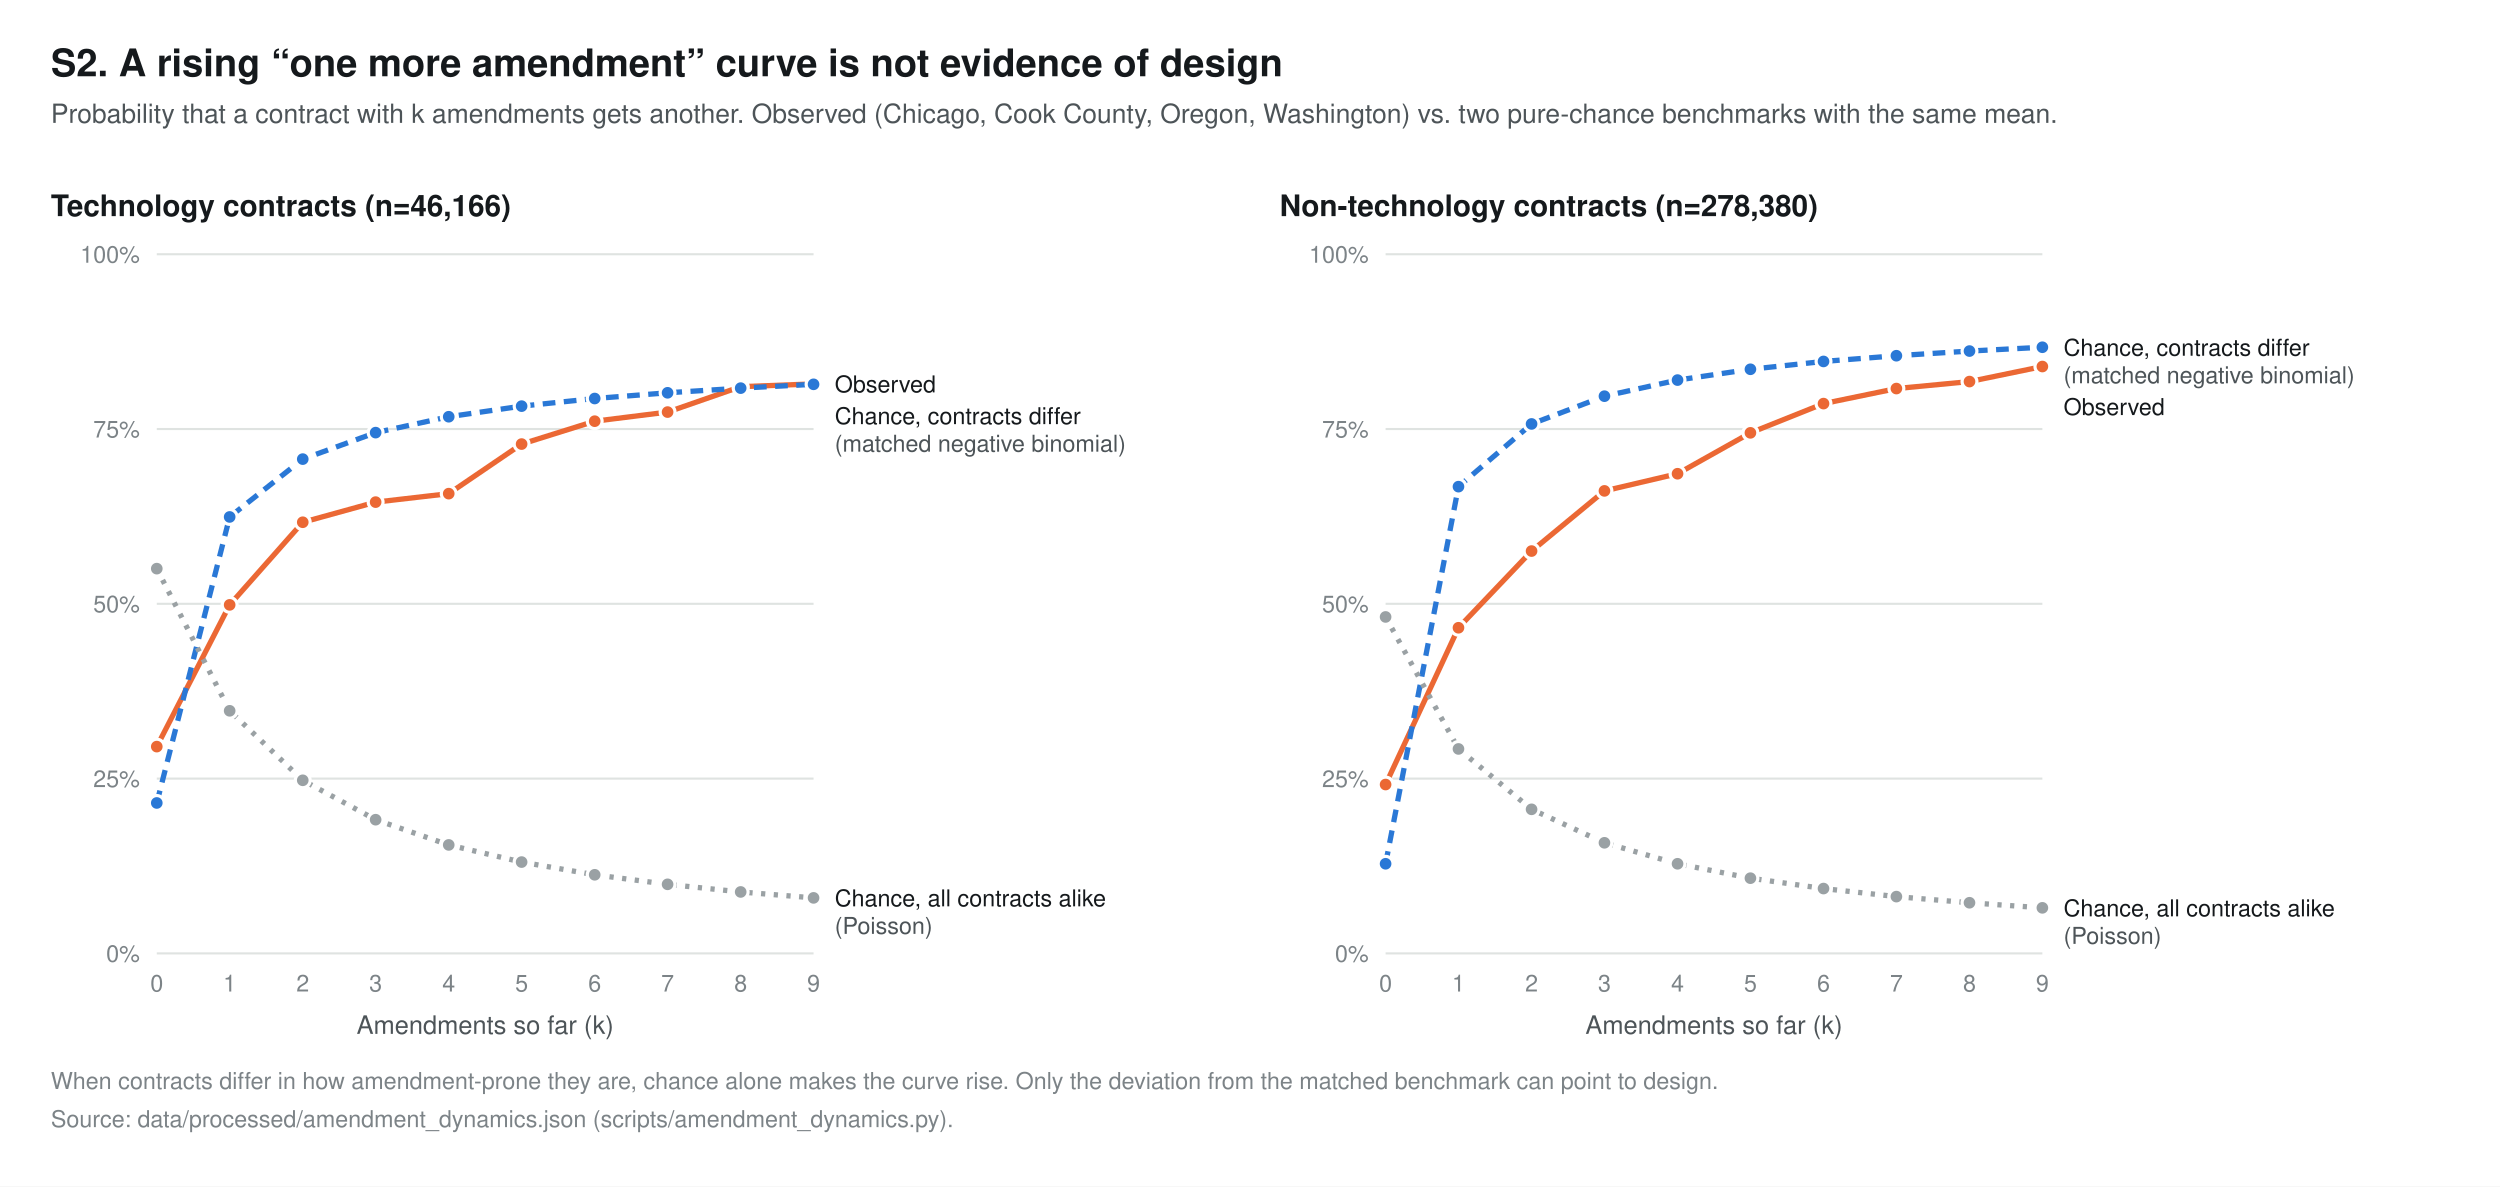
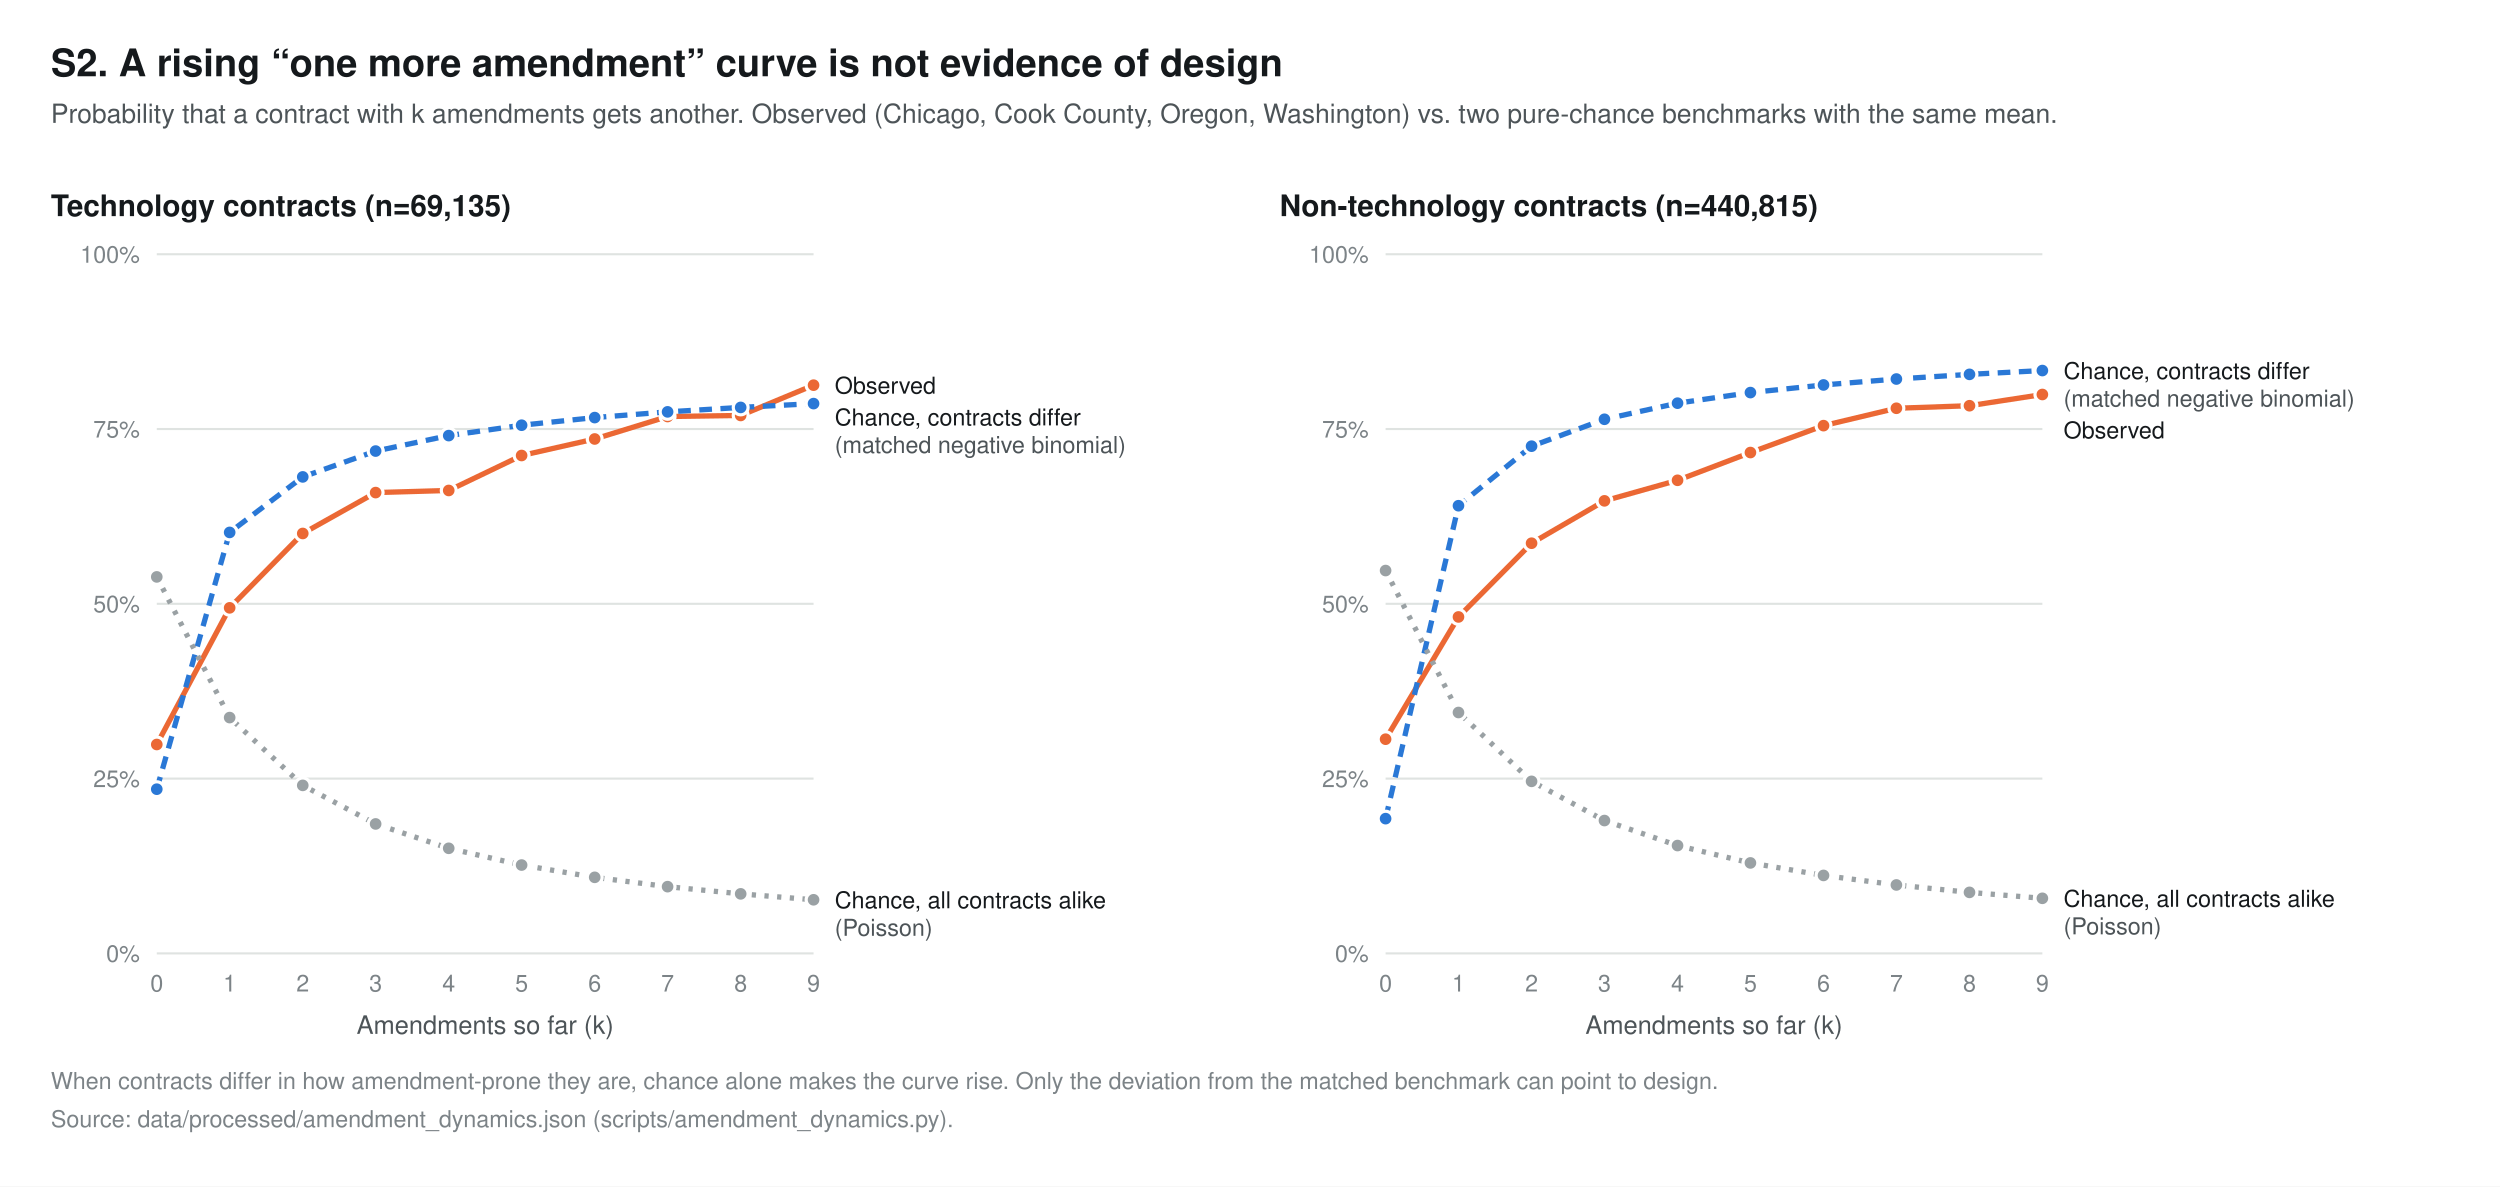
<svg xmlns="http://www.w3.org/2000/svg" width="1180" height="560" viewBox="0 0 1180 560" font-family="Helvetica, Arial, sans-serif" role="img">
  <rect width="1180" height="560" fill="#ffffff" />
  <text x="24.0" y="36.0" font-size="18" fill="#15191c" text-anchor="start" font-weight="bold">S2. A rising “one more amendment” curve is not evidence of design</text>
  <text x="24.0" y="58.0" font-size="12.5" fill="#4d5458" text-anchor="start" font-weight="normal">Probability that a contract with k amendments gets another. Observed (Chicago, Cook County, Oregon, Washington) vs. two pure-chance benchmarks with the same mean.</text>
-   <text x="24.0" y="102.0" font-size="14" fill="#15191c" text-anchor="start" font-weight="bold">Technology contracts (n=46,166)</text>
+   <text x="24.0" y="102.0" font-size="14" fill="#15191c" text-anchor="start" font-weight="bold">Technology contracts (n=69,135)</text>
  <line x1="74.0" y1="450.0" x2="384.0" y2="450.0" stroke="#dfe3e1" stroke-width="1" />
  <text x="66.0" y="454.0" font-size="11" fill="#7c8387" text-anchor="end" font-weight="normal">0%</text>
  <line x1="74.0" y1="367.5" x2="384.0" y2="367.5" stroke="#dfe3e1" stroke-width="1" />
  <text x="66.0" y="371.5" font-size="11" fill="#7c8387" text-anchor="end" font-weight="normal">25%</text>
  <line x1="74.0" y1="285.0" x2="384.0" y2="285.0" stroke="#dfe3e1" stroke-width="1" />
  <text x="66.0" y="289.0" font-size="11" fill="#7c8387" text-anchor="end" font-weight="normal">50%</text>
  <line x1="74.0" y1="202.5" x2="384.0" y2="202.5" stroke="#dfe3e1" stroke-width="1" />
  <text x="66.0" y="206.5" font-size="11" fill="#7c8387" text-anchor="end" font-weight="normal">75%</text>
  <line x1="74.0" y1="120.0" x2="384.0" y2="120.0" stroke="#dfe3e1" stroke-width="1" />
  <text x="66.0" y="124.0" font-size="11" fill="#7c8387" text-anchor="end" font-weight="normal">100%</text>
  <text x="74.0" y="468.0" font-size="11" fill="#7c8387" text-anchor="middle" font-weight="normal">0</text>
  <text x="108.4" y="468.0" font-size="11" fill="#7c8387" text-anchor="middle" font-weight="normal">1</text>
  <text x="142.9" y="468.0" font-size="11" fill="#7c8387" text-anchor="middle" font-weight="normal">2</text>
  <text x="177.3" y="468.0" font-size="11" fill="#7c8387" text-anchor="middle" font-weight="normal">3</text>
  <text x="211.8" y="468.0" font-size="11" fill="#7c8387" text-anchor="middle" font-weight="normal">4</text>
  <text x="246.2" y="468.0" font-size="11" fill="#7c8387" text-anchor="middle" font-weight="normal">5</text>
  <text x="280.7" y="468.0" font-size="11" fill="#7c8387" text-anchor="middle" font-weight="normal">6</text>
  <text x="315.1" y="468.0" font-size="11" fill="#7c8387" text-anchor="middle" font-weight="normal">7</text>
  <text x="349.6" y="468.0" font-size="11" fill="#7c8387" text-anchor="middle" font-weight="normal">8</text>
  <text x="384.0" y="468.0" font-size="11" fill="#7c8387" text-anchor="middle" font-weight="normal">9</text>
  <text x="229.0" y="488.0" font-size="12" fill="#4d5458" text-anchor="middle" font-weight="normal">Amendments so far (k)</text>
-   <polyline points="74.0,352.4 108.4,285.5 142.9,246.5 177.3,237.0 211.8,233.0 246.2,209.6 280.7,198.8 315.1,194.5 349.6,182.5 384.0,181.2" fill="none" stroke="#eb6834" stroke-width="2.5" />
-   <circle cx="74.0" cy="352.4" r="3.5" fill="#eb6834" stroke="#ffffff" stroke-width="1.5" />
-   <circle cx="108.4" cy="285.5" r="3.5" fill="#eb6834" stroke="#ffffff" stroke-width="1.5" />
-   <circle cx="142.9" cy="246.5" r="3.5" fill="#eb6834" stroke="#ffffff" stroke-width="1.5" />
-   <circle cx="177.3" cy="237.0" r="3.5" fill="#eb6834" stroke="#ffffff" stroke-width="1.5" />
-   <circle cx="211.8" cy="233.0" r="3.5" fill="#eb6834" stroke="#ffffff" stroke-width="1.5" />
-   <circle cx="246.2" cy="209.6" r="3.5" fill="#eb6834" stroke="#ffffff" stroke-width="1.5" />
-   <circle cx="280.7" cy="198.8" r="3.5" fill="#eb6834" stroke="#ffffff" stroke-width="1.5" />
-   <circle cx="315.1" cy="194.5" r="3.5" fill="#eb6834" stroke="#ffffff" stroke-width="1.5" />
-   <circle cx="349.6" cy="182.5" r="3.5" fill="#eb6834" stroke="#ffffff" stroke-width="1.5" />
-   <circle cx="384.0" cy="181.2" r="3.5" fill="#eb6834" stroke="#ffffff" stroke-width="1.5" />
-   <polyline points="74.0,379.0 108.4,244.0 142.9,216.7 177.3,204.2 211.8,196.7 246.2,191.7 280.7,188.1 315.1,185.4 349.6,183.2 384.0,181.4" fill="none" stroke="#2a78d6" stroke-width="2.5" stroke-dasharray="6 4" />
-   <circle cx="74.0" cy="379.0" r="3.5" fill="#2a78d6" stroke="#ffffff" stroke-width="1.5" />
-   <circle cx="108.4" cy="244.0" r="3.5" fill="#2a78d6" stroke="#ffffff" stroke-width="1.5" />
-   <circle cx="142.9" cy="216.7" r="3.5" fill="#2a78d6" stroke="#ffffff" stroke-width="1.5" />
-   <circle cx="177.3" cy="204.2" r="3.5" fill="#2a78d6" stroke="#ffffff" stroke-width="1.5" />
-   <circle cx="211.8" cy="196.7" r="3.5" fill="#2a78d6" stroke="#ffffff" stroke-width="1.5" />
-   <circle cx="246.2" cy="191.7" r="3.5" fill="#2a78d6" stroke="#ffffff" stroke-width="1.5" />
-   <circle cx="280.7" cy="188.1" r="3.5" fill="#2a78d6" stroke="#ffffff" stroke-width="1.5" />
-   <circle cx="315.1" cy="185.4" r="3.5" fill="#2a78d6" stroke="#ffffff" stroke-width="1.5" />
-   <circle cx="349.6" cy="183.2" r="3.5" fill="#2a78d6" stroke="#ffffff" stroke-width="1.5" />
-   <circle cx="384.0" cy="181.4" r="3.5" fill="#2a78d6" stroke="#ffffff" stroke-width="1.5" />
-   <polyline points="74.0,268.4 108.4,335.5 142.9,368.3 177.3,386.9 211.8,398.8 246.2,406.9 280.7,412.9 315.1,417.4 349.6,421.0 384.0,423.8" fill="none" stroke="#9aa1a4" stroke-width="2.5" stroke-dasharray="2 4" />
-   <circle cx="74.0" cy="268.4" r="3.5" fill="#9aa1a4" stroke="#ffffff" stroke-width="1.5" />
-   <circle cx="108.4" cy="335.5" r="3.5" fill="#9aa1a4" stroke="#ffffff" stroke-width="1.5" />
-   <circle cx="142.9" cy="368.3" r="3.5" fill="#9aa1a4" stroke="#ffffff" stroke-width="1.5" />
-   <circle cx="177.3" cy="386.9" r="3.5" fill="#9aa1a4" stroke="#ffffff" stroke-width="1.5" />
-   <circle cx="211.8" cy="398.8" r="3.5" fill="#9aa1a4" stroke="#ffffff" stroke-width="1.5" />
-   <circle cx="246.2" cy="406.9" r="3.5" fill="#9aa1a4" stroke="#ffffff" stroke-width="1.5" />
-   <circle cx="280.7" cy="412.9" r="3.5" fill="#9aa1a4" stroke="#ffffff" stroke-width="1.5" />
-   <circle cx="315.1" cy="417.4" r="3.5" fill="#9aa1a4" stroke="#ffffff" stroke-width="1.5" />
-   <circle cx="349.6" cy="421.0" r="3.5" fill="#9aa1a4" stroke="#ffffff" stroke-width="1.5" />
-   <circle cx="384.0" cy="423.8" r="3.5" fill="#9aa1a4" stroke="#ffffff" stroke-width="1.5" />
-   <text x="394.0" y="185.2" font-size="11" fill="#15191c" text-anchor="start" font-weight="normal">Observed</text>
-   <text x="394.0" y="200.2" font-size="11" fill="#15191c" text-anchor="start" font-weight="normal">Chance, contracts differ</text>
-   <text x="394.0" y="213.2" font-size="11" fill="#4d5458" text-anchor="start" font-weight="normal">(matched negative binomial)</text>
-   <text x="394.0" y="427.8" font-size="11" fill="#15191c" text-anchor="start" font-weight="normal">Chance, all contracts alike</text>
-   <text x="394.0" y="440.8" font-size="11" fill="#4d5458" text-anchor="start" font-weight="normal">(Poisson)</text>
-   <text x="604.0" y="102.0" font-size="14" fill="#15191c" text-anchor="start" font-weight="bold">Non-technology contracts (n=278,380)</text>
+   <polyline points="74.0,351.4 108.4,286.9 142.9,251.8 177.3,232.5 211.8,231.5 246.2,215.0 280.7,207.2 315.1,196.6 349.6,196.1 384.0,181.8" fill="none" stroke="#eb6834" stroke-width="2.5" />
+   <circle cx="74.0" cy="351.4" r="3.5" fill="#eb6834" stroke="#ffffff" stroke-width="1.5" />
+   <circle cx="108.4" cy="286.9" r="3.5" fill="#eb6834" stroke="#ffffff" stroke-width="1.5" />
+   <circle cx="142.9" cy="251.8" r="3.5" fill="#eb6834" stroke="#ffffff" stroke-width="1.5" />
+   <circle cx="177.3" cy="232.5" r="3.5" fill="#eb6834" stroke="#ffffff" stroke-width="1.5" />
+   <circle cx="211.8" cy="231.5" r="3.5" fill="#eb6834" stroke="#ffffff" stroke-width="1.5" />
+   <circle cx="246.2" cy="215.0" r="3.5" fill="#eb6834" stroke="#ffffff" stroke-width="1.5" />
+   <circle cx="280.7" cy="207.2" r="3.5" fill="#eb6834" stroke="#ffffff" stroke-width="1.5" />
+   <circle cx="315.1" cy="196.6" r="3.5" fill="#eb6834" stroke="#ffffff" stroke-width="1.5" />
+   <circle cx="349.6" cy="196.1" r="3.5" fill="#eb6834" stroke="#ffffff" stroke-width="1.5" />
+   <circle cx="384.0" cy="181.8" r="3.5" fill="#eb6834" stroke="#ffffff" stroke-width="1.5" />
+   <polyline points="74.0,372.5 108.4,251.3 142.9,225.1 177.3,212.9 211.8,205.6 246.2,200.7 280.7,197.1 315.1,194.4 349.6,192.3 384.0,190.5" fill="none" stroke="#2a78d6" stroke-width="2.5" stroke-dasharray="6 4" />
+   <circle cx="74.0" cy="372.5" r="3.5" fill="#2a78d6" stroke="#ffffff" stroke-width="1.5" />
+   <circle cx="108.4" cy="251.3" r="3.5" fill="#2a78d6" stroke="#ffffff" stroke-width="1.5" />
+   <circle cx="142.9" cy="225.1" r="3.5" fill="#2a78d6" stroke="#ffffff" stroke-width="1.5" />
+   <circle cx="177.3" cy="212.9" r="3.5" fill="#2a78d6" stroke="#ffffff" stroke-width="1.5" />
+   <circle cx="211.8" cy="205.6" r="3.5" fill="#2a78d6" stroke="#ffffff" stroke-width="1.5" />
+   <circle cx="246.2" cy="200.7" r="3.5" fill="#2a78d6" stroke="#ffffff" stroke-width="1.5" />
+   <circle cx="280.7" cy="197.1" r="3.5" fill="#2a78d6" stroke="#ffffff" stroke-width="1.5" />
+   <circle cx="315.1" cy="194.4" r="3.5" fill="#2a78d6" stroke="#ffffff" stroke-width="1.5" />
+   <circle cx="349.6" cy="192.3" r="3.5" fill="#2a78d6" stroke="#ffffff" stroke-width="1.5" />
+   <circle cx="384.0" cy="190.5" r="3.5" fill="#2a78d6" stroke="#ffffff" stroke-width="1.5" />
+   <polyline points="74.0,272.3 108.4,338.7 142.9,370.7 177.3,388.9 211.8,400.4 246.2,408.3 280.7,414.1 315.1,418.5 349.6,421.9 384.0,424.7" fill="none" stroke="#9aa1a4" stroke-width="2.5" stroke-dasharray="2 4" />
+   <circle cx="74.0" cy="272.3" r="3.5" fill="#9aa1a4" stroke="#ffffff" stroke-width="1.5" />
+   <circle cx="108.4" cy="338.7" r="3.5" fill="#9aa1a4" stroke="#ffffff" stroke-width="1.5" />
+   <circle cx="142.9" cy="370.7" r="3.5" fill="#9aa1a4" stroke="#ffffff" stroke-width="1.5" />
+   <circle cx="177.3" cy="388.9" r="3.5" fill="#9aa1a4" stroke="#ffffff" stroke-width="1.5" />
+   <circle cx="211.8" cy="400.4" r="3.5" fill="#9aa1a4" stroke="#ffffff" stroke-width="1.5" />
+   <circle cx="246.2" cy="408.3" r="3.5" fill="#9aa1a4" stroke="#ffffff" stroke-width="1.5" />
+   <circle cx="280.7" cy="414.1" r="3.5" fill="#9aa1a4" stroke="#ffffff" stroke-width="1.5" />
+   <circle cx="315.1" cy="418.5" r="3.5" fill="#9aa1a4" stroke="#ffffff" stroke-width="1.5" />
+   <circle cx="349.6" cy="421.9" r="3.5" fill="#9aa1a4" stroke="#ffffff" stroke-width="1.5" />
+   <circle cx="384.0" cy="424.7" r="3.5" fill="#9aa1a4" stroke="#ffffff" stroke-width="1.5" />
+   <text x="394.0" y="185.8" font-size="11" fill="#15191c" text-anchor="start" font-weight="normal">Observed</text>
+   <text x="394.0" y="200.8" font-size="11" fill="#15191c" text-anchor="start" font-weight="normal">Chance, contracts differ</text>
+   <text x="394.0" y="213.8" font-size="11" fill="#4d5458" text-anchor="start" font-weight="normal">(matched negative binomial)</text>
+   <text x="394.0" y="428.7" font-size="11" fill="#15191c" text-anchor="start" font-weight="normal">Chance, all contracts alike</text>
+   <text x="394.0" y="441.7" font-size="11" fill="#4d5458" text-anchor="start" font-weight="normal">(Poisson)</text>
+   <text x="604.0" y="102.0" font-size="14" fill="#15191c" text-anchor="start" font-weight="bold">Non-technology contracts (n=440,815)</text>
  <line x1="654.0" y1="450.0" x2="964.0" y2="450.0" stroke="#dfe3e1" stroke-width="1" />
  <text x="646.0" y="454.0" font-size="11" fill="#7c8387" text-anchor="end" font-weight="normal">0%</text>
  <line x1="654.0" y1="367.5" x2="964.0" y2="367.5" stroke="#dfe3e1" stroke-width="1" />
  <text x="646.0" y="371.5" font-size="11" fill="#7c8387" text-anchor="end" font-weight="normal">25%</text>
  <line x1="654.0" y1="285.0" x2="964.0" y2="285.0" stroke="#dfe3e1" stroke-width="1" />
  <text x="646.0" y="289.0" font-size="11" fill="#7c8387" text-anchor="end" font-weight="normal">50%</text>
  <line x1="654.0" y1="202.5" x2="964.0" y2="202.5" stroke="#dfe3e1" stroke-width="1" />
  <text x="646.0" y="206.5" font-size="11" fill="#7c8387" text-anchor="end" font-weight="normal">75%</text>
  <line x1="654.0" y1="120.0" x2="964.0" y2="120.0" stroke="#dfe3e1" stroke-width="1" />
  <text x="646.0" y="124.0" font-size="11" fill="#7c8387" text-anchor="end" font-weight="normal">100%</text>
  <text x="654.0" y="468.0" font-size="11" fill="#7c8387" text-anchor="middle" font-weight="normal">0</text>
  <text x="688.4" y="468.0" font-size="11" fill="#7c8387" text-anchor="middle" font-weight="normal">1</text>
  <text x="722.9" y="468.0" font-size="11" fill="#7c8387" text-anchor="middle" font-weight="normal">2</text>
  <text x="757.3" y="468.0" font-size="11" fill="#7c8387" text-anchor="middle" font-weight="normal">3</text>
  <text x="791.8" y="468.0" font-size="11" fill="#7c8387" text-anchor="middle" font-weight="normal">4</text>
  <text x="826.2" y="468.0" font-size="11" fill="#7c8387" text-anchor="middle" font-weight="normal">5</text>
  <text x="860.7" y="468.0" font-size="11" fill="#7c8387" text-anchor="middle" font-weight="normal">6</text>
  <text x="895.1" y="468.0" font-size="11" fill="#7c8387" text-anchor="middle" font-weight="normal">7</text>
  <text x="929.6" y="468.0" font-size="11" fill="#7c8387" text-anchor="middle" font-weight="normal">8</text>
  <text x="964.0" y="468.0" font-size="11" fill="#7c8387" text-anchor="middle" font-weight="normal">9</text>
  <text x="809.0" y="488.0" font-size="12" fill="#4d5458" text-anchor="middle" font-weight="normal">Amendments so far (k)</text>
-   <polyline points="654.0,370.3 688.4,296.3 722.9,260.1 757.3,231.7 791.8,223.6 826.2,204.3 860.7,190.5 895.1,183.4 929.6,180.1 964.0,173.0" fill="none" stroke="#eb6834" stroke-width="2.5" />
-   <circle cx="654.0" cy="370.3" r="3.5" fill="#eb6834" stroke="#ffffff" stroke-width="1.5" />
-   <circle cx="688.4" cy="296.3" r="3.5" fill="#eb6834" stroke="#ffffff" stroke-width="1.5" />
-   <circle cx="722.9" cy="260.1" r="3.5" fill="#eb6834" stroke="#ffffff" stroke-width="1.5" />
-   <circle cx="757.3" cy="231.7" r="3.5" fill="#eb6834" stroke="#ffffff" stroke-width="1.5" />
-   <circle cx="791.8" cy="223.6" r="3.5" fill="#eb6834" stroke="#ffffff" stroke-width="1.5" />
-   <circle cx="826.2" cy="204.3" r="3.5" fill="#eb6834" stroke="#ffffff" stroke-width="1.5" />
-   <circle cx="860.7" cy="190.5" r="3.5" fill="#eb6834" stroke="#ffffff" stroke-width="1.5" />
-   <circle cx="895.1" cy="183.4" r="3.5" fill="#eb6834" stroke="#ffffff" stroke-width="1.5" />
-   <circle cx="929.6" cy="180.1" r="3.5" fill="#eb6834" stroke="#ffffff" stroke-width="1.5" />
-   <circle cx="964.0" cy="173.0" r="3.5" fill="#eb6834" stroke="#ffffff" stroke-width="1.5" />
-   <polyline points="654.0,407.7 688.4,229.7 722.9,200.1 757.3,187.0 791.8,179.4 826.2,174.3 860.7,170.6 895.1,167.9 929.6,165.7 964.0,163.9" fill="none" stroke="#2a78d6" stroke-width="2.5" stroke-dasharray="6 4" />
-   <circle cx="654.0" cy="407.7" r="3.5" fill="#2a78d6" stroke="#ffffff" stroke-width="1.5" />
-   <circle cx="688.4" cy="229.7" r="3.5" fill="#2a78d6" stroke="#ffffff" stroke-width="1.5" />
-   <circle cx="722.9" cy="200.1" r="3.5" fill="#2a78d6" stroke="#ffffff" stroke-width="1.5" />
-   <circle cx="757.3" cy="187.0" r="3.5" fill="#2a78d6" stroke="#ffffff" stroke-width="1.5" />
-   <circle cx="791.8" cy="179.4" r="3.5" fill="#2a78d6" stroke="#ffffff" stroke-width="1.5" />
-   <circle cx="826.2" cy="174.3" r="3.5" fill="#2a78d6" stroke="#ffffff" stroke-width="1.5" />
-   <circle cx="860.7" cy="170.6" r="3.5" fill="#2a78d6" stroke="#ffffff" stroke-width="1.5" />
-   <circle cx="895.1" cy="167.9" r="3.5" fill="#2a78d6" stroke="#ffffff" stroke-width="1.5" />
-   <circle cx="929.6" cy="165.7" r="3.5" fill="#2a78d6" stroke="#ffffff" stroke-width="1.5" />
-   <circle cx="964.0" cy="163.9" r="3.5" fill="#2a78d6" stroke="#ffffff" stroke-width="1.5" />
-   <polyline points="654.0,291.2 688.4,353.5 722.9,382.0 757.3,397.8 791.8,407.7 826.2,414.5 860.7,419.4 895.1,423.2 929.6,426.1 964.0,428.5" fill="none" stroke="#9aa1a4" stroke-width="2.5" stroke-dasharray="2 4" />
-   <circle cx="654.0" cy="291.2" r="3.5" fill="#9aa1a4" stroke="#ffffff" stroke-width="1.5" />
-   <circle cx="688.4" cy="353.5" r="3.5" fill="#9aa1a4" stroke="#ffffff" stroke-width="1.5" />
-   <circle cx="722.9" cy="382.0" r="3.5" fill="#9aa1a4" stroke="#ffffff" stroke-width="1.5" />
-   <circle cx="757.3" cy="397.8" r="3.5" fill="#9aa1a4" stroke="#ffffff" stroke-width="1.5" />
-   <circle cx="791.8" cy="407.7" r="3.5" fill="#9aa1a4" stroke="#ffffff" stroke-width="1.5" />
-   <circle cx="826.2" cy="414.5" r="3.5" fill="#9aa1a4" stroke="#ffffff" stroke-width="1.5" />
-   <circle cx="860.7" cy="419.4" r="3.5" fill="#9aa1a4" stroke="#ffffff" stroke-width="1.5" />
-   <circle cx="895.1" cy="423.2" r="3.5" fill="#9aa1a4" stroke="#ffffff" stroke-width="1.5" />
-   <circle cx="929.6" cy="426.1" r="3.5" fill="#9aa1a4" stroke="#ffffff" stroke-width="1.5" />
-   <circle cx="964.0" cy="428.5" r="3.5" fill="#9aa1a4" stroke="#ffffff" stroke-width="1.5" />
-   <text x="974.0" y="167.9" font-size="11" fill="#15191c" text-anchor="start" font-weight="normal">Chance, contracts differ</text>
-   <text x="974.0" y="180.9" font-size="11" fill="#4d5458" text-anchor="start" font-weight="normal">(matched negative binomial)</text>
-   <text x="974.0" y="195.9" font-size="11" fill="#15191c" text-anchor="start" font-weight="normal">Observed</text>
-   <text x="974.0" y="432.5" font-size="11" fill="#15191c" text-anchor="start" font-weight="normal">Chance, all contracts alike</text>
-   <text x="974.0" y="445.5" font-size="11" fill="#4d5458" text-anchor="start" font-weight="normal">(Poisson)</text>
+   <polyline points="654.0,348.9 688.4,291.2 722.9,256.4 757.3,236.4 791.8,226.7 826.2,213.6 860.7,200.9 895.1,192.7 929.6,191.5 964.0,186.2" fill="none" stroke="#eb6834" stroke-width="2.5" />
+   <circle cx="654.0" cy="348.9" r="3.5" fill="#eb6834" stroke="#ffffff" stroke-width="1.5" />
+   <circle cx="688.4" cy="291.2" r="3.5" fill="#eb6834" stroke="#ffffff" stroke-width="1.5" />
+   <circle cx="722.9" cy="256.4" r="3.5" fill="#eb6834" stroke="#ffffff" stroke-width="1.5" />
+   <circle cx="757.3" cy="236.4" r="3.5" fill="#eb6834" stroke="#ffffff" stroke-width="1.5" />
+   <circle cx="791.8" cy="226.7" r="3.5" fill="#eb6834" stroke="#ffffff" stroke-width="1.5" />
+   <circle cx="826.2" cy="213.6" r="3.5" fill="#eb6834" stroke="#ffffff" stroke-width="1.5" />
+   <circle cx="860.7" cy="200.9" r="3.5" fill="#eb6834" stroke="#ffffff" stroke-width="1.5" />
+   <circle cx="895.1" cy="192.7" r="3.5" fill="#eb6834" stroke="#ffffff" stroke-width="1.5" />
+   <circle cx="929.6" cy="191.5" r="3.5" fill="#eb6834" stroke="#ffffff" stroke-width="1.5" />
+   <circle cx="964.0" cy="186.2" r="3.5" fill="#eb6834" stroke="#ffffff" stroke-width="1.5" />
+   <polyline points="654.0,386.4 688.4,238.7 722.9,210.6 757.3,197.9 791.8,190.3 826.2,185.3 860.7,181.7 895.1,178.9 929.6,176.7 964.0,174.9" fill="none" stroke="#2a78d6" stroke-width="2.5" stroke-dasharray="6 4" />
+   <circle cx="654.0" cy="386.4" r="3.5" fill="#2a78d6" stroke="#ffffff" stroke-width="1.5" />
+   <circle cx="688.4" cy="238.7" r="3.5" fill="#2a78d6" stroke="#ffffff" stroke-width="1.5" />
+   <circle cx="722.9" cy="210.6" r="3.5" fill="#2a78d6" stroke="#ffffff" stroke-width="1.5" />
+   <circle cx="757.3" cy="197.9" r="3.5" fill="#2a78d6" stroke="#ffffff" stroke-width="1.5" />
+   <circle cx="791.8" cy="190.3" r="3.5" fill="#2a78d6" stroke="#ffffff" stroke-width="1.5" />
+   <circle cx="826.2" cy="185.3" r="3.5" fill="#2a78d6" stroke="#ffffff" stroke-width="1.5" />
+   <circle cx="860.7" cy="181.7" r="3.5" fill="#2a78d6" stroke="#ffffff" stroke-width="1.5" />
+   <circle cx="895.1" cy="178.9" r="3.5" fill="#2a78d6" stroke="#ffffff" stroke-width="1.5" />
+   <circle cx="929.6" cy="176.7" r="3.5" fill="#2a78d6" stroke="#ffffff" stroke-width="1.5" />
+   <circle cx="964.0" cy="174.9" r="3.5" fill="#2a78d6" stroke="#ffffff" stroke-width="1.5" />
+   <polyline points="654.0,269.3 688.4,336.3 722.9,368.8 757.3,387.3 791.8,399.1 826.2,407.3 860.7,413.2 895.1,417.7 929.6,421.2 964.0,424.0" fill="none" stroke="#9aa1a4" stroke-width="2.5" stroke-dasharray="2 4" />
+   <circle cx="654.0" cy="269.3" r="3.5" fill="#9aa1a4" stroke="#ffffff" stroke-width="1.5" />
+   <circle cx="688.4" cy="336.3" r="3.5" fill="#9aa1a4" stroke="#ffffff" stroke-width="1.5" />
+   <circle cx="722.9" cy="368.8" r="3.5" fill="#9aa1a4" stroke="#ffffff" stroke-width="1.5" />
+   <circle cx="757.3" cy="387.3" r="3.5" fill="#9aa1a4" stroke="#ffffff" stroke-width="1.5" />
+   <circle cx="791.8" cy="399.1" r="3.5" fill="#9aa1a4" stroke="#ffffff" stroke-width="1.5" />
+   <circle cx="826.2" cy="407.3" r="3.5" fill="#9aa1a4" stroke="#ffffff" stroke-width="1.5" />
+   <circle cx="860.7" cy="413.2" r="3.5" fill="#9aa1a4" stroke="#ffffff" stroke-width="1.5" />
+   <circle cx="895.1" cy="417.7" r="3.5" fill="#9aa1a4" stroke="#ffffff" stroke-width="1.5" />
+   <circle cx="929.6" cy="421.2" r="3.5" fill="#9aa1a4" stroke="#ffffff" stroke-width="1.5" />
+   <circle cx="964.0" cy="424.0" r="3.5" fill="#9aa1a4" stroke="#ffffff" stroke-width="1.5" />
+   <text x="974.0" y="178.9" font-size="11" fill="#15191c" text-anchor="start" font-weight="normal">Chance, contracts differ</text>
+   <text x="974.0" y="191.9" font-size="11" fill="#4d5458" text-anchor="start" font-weight="normal">(matched negative binomial)</text>
+   <text x="974.0" y="206.9" font-size="11" fill="#15191c" text-anchor="start" font-weight="normal">Observed</text>
+   <text x="974.0" y="428.0" font-size="11" fill="#15191c" text-anchor="start" font-weight="normal">Chance, all contracts alike</text>
+   <text x="974.0" y="441.0" font-size="11" fill="#4d5458" text-anchor="start" font-weight="normal">(Poisson)</text>
  <text x="24.0" y="514.0" font-size="11" fill="#7c8387" text-anchor="start" font-weight="normal">When contracts differ in how amendment-prone they are, chance alone makes the curve rise. Only the deviation from the matched benchmark can point to design.</text>
  <text x="24.0" y="532.0" font-size="11" fill="#7c8387" text-anchor="start" font-weight="normal">Source: data/processed/amendment_dynamics.json (scripts/amendment_dynamics.py).</text>
</svg>
